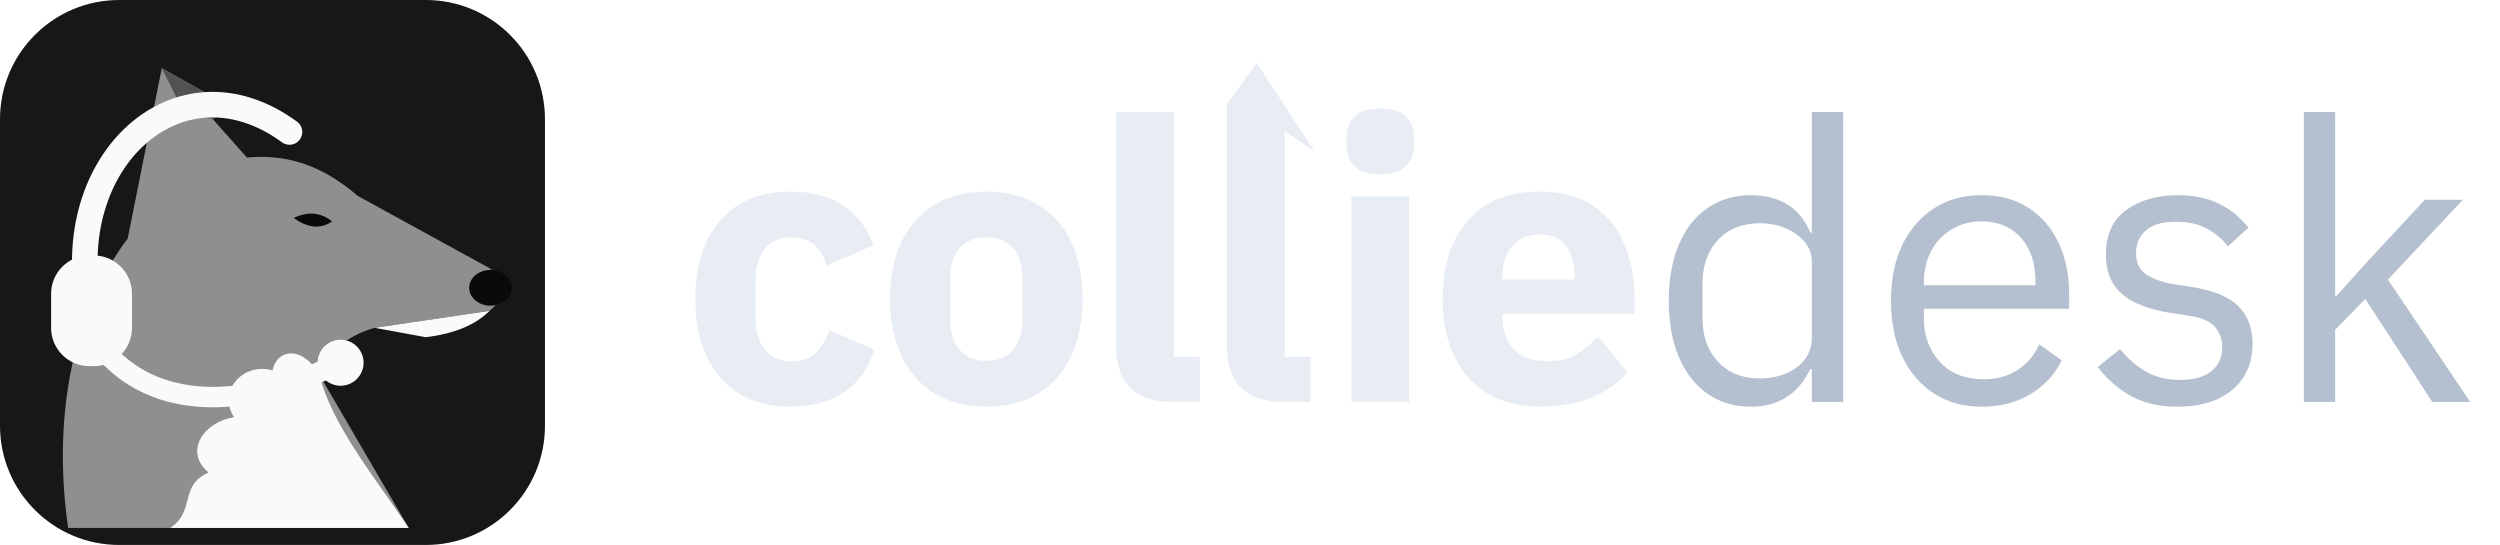
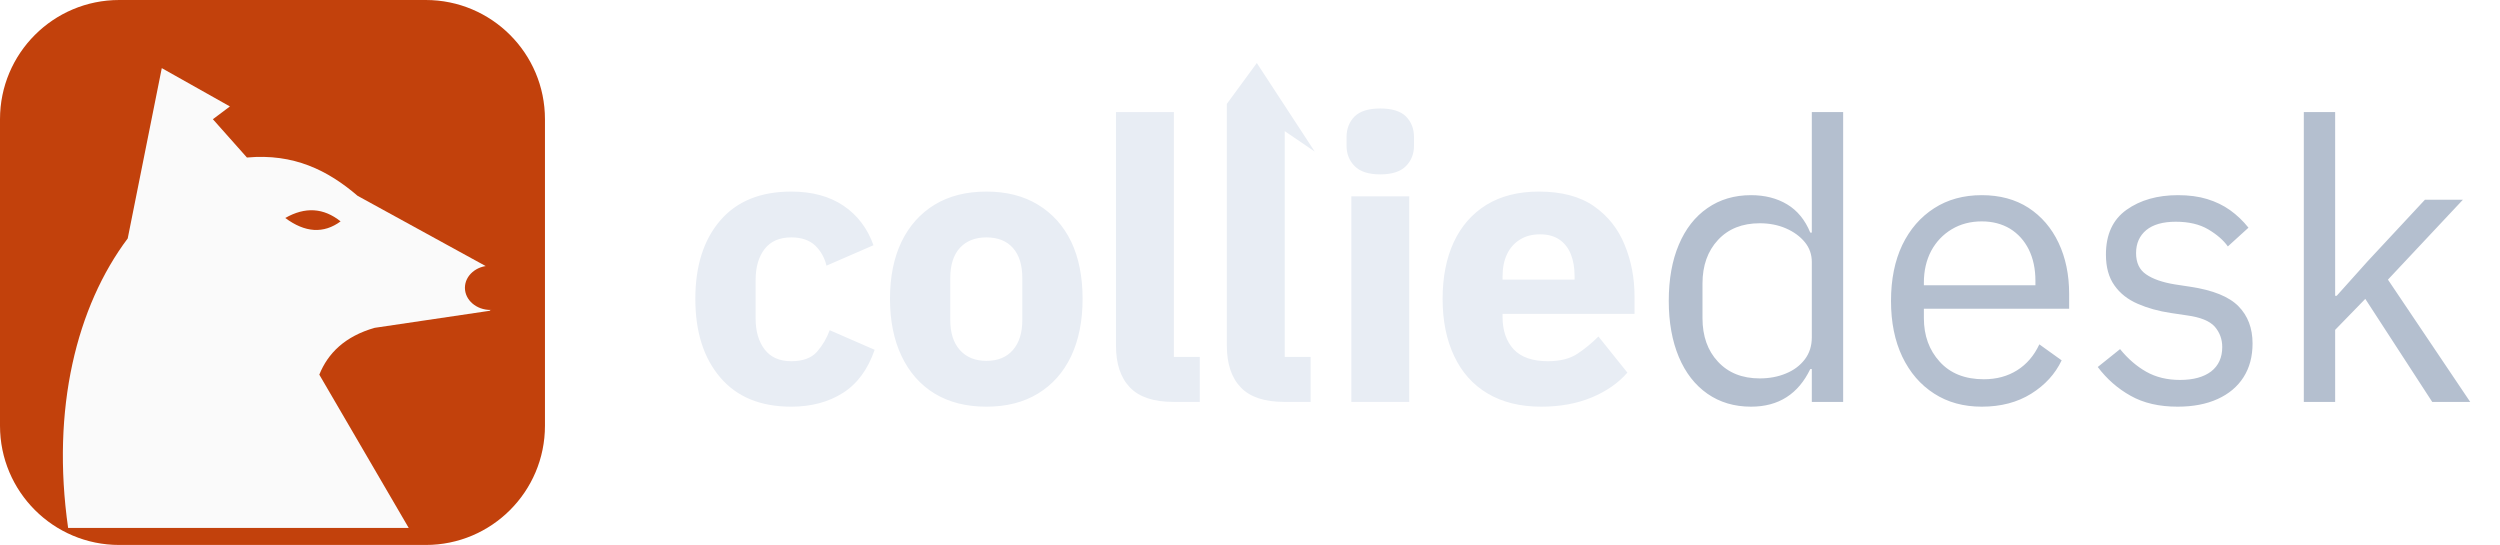
<svg xmlns="http://www.w3.org/2000/svg" viewBox="0 0 146.8 32" role="img" aria-label="Colliedesk">
-   <rect width="32" height="32" rx="7" fill="#171717" />
+   <rect width="32" height="32" rx="7" fill="#c2410c" />
  <g transform="scale(0.5)">
-     <path d="M8 62C6 48 9 36 15 28L19 8L27 12.5L25 14L29 18.5C34.5 18 38.5 20 42 23L57.5 31.5Q60.5 34 57.5 36.5L44 38.5C40.5 39.5 38.5 41.5 37.5 44L48 62Z" fill="#8f8f8f" />
-     <path d="M19 8L27 12.5L25 14L21.5 13Z" fill="#525252" />
-     <path d="M37.5 44C39 50 44 56 48 62H20C23 60 21 57 24.5 55.5C21.5 53 24 49.5 27.5 49C25.5 46 28.5 42.5 32 43.5C32.5 41 35.5 40.5 37.5 44Z" fill="#fafafa" />
-     <path d="M44 38.5L57.5 36.5Q55 39 50 39.6Z" fill="#fafafa" />
-     <path d="M34.5 25.6Q37 24.4 39 26Q37 27.4 34.5 25.6Z" fill="#0a0a0a" />
-     <ellipse cx="57.6" cy="33.8" rx="2.5" ry="2.1" fill="#0a0a0a" />
-     <path d="M10.5 36C7 19 21 6 34 15.5" fill="none" stroke="#fafafa" stroke-width="3" stroke-linecap="round" />
-     <rect x="6" y="30" width="9.5" height="13" rx="4.5" fill="#fafafa" />
-     <path d="M13 42C20 49 31 47 39 43" fill="none" stroke="#fafafa" stroke-width="2.4" stroke-linecap="round" />
-     <circle cx="40" cy="42.6" r="2.7" fill="#fafafa" />
+     <path d="M8 62C6 48 9 36 15 28L19 8L27 12.5L25 14L29 18.5C34.5 18 38.5 20 42 23L57.5 31.5Q60.5 34 57.5 36.5L44 38.5C40.5 39.5 38.5 41.5 37.5 44L48 62Z" fill="#fafafa" />
+     <path d="M33.5 25.6Q37 23.6 40 26Q37 28.2 33.5 25.6Z" fill="#c2410c" />
+     <ellipse cx="57.6" cy="33.8" rx="3" ry="2.6" fill="#c2410c" />
  </g>
  <path d="M46.46 23.88L46.46 23.88Q43.75 23.88 42.29 22.16Q40.83 20.45 40.83 17.55L40.83 17.55Q40.83 14.65 42.29 12.95Q43.75 11.25 46.46 11.25L46.46 11.25Q48.30 11.25 49.53 12.08Q50.76 12.91 51.29 14.40L51.29 14.40L48.53 15.60Q48.37 14.91 47.87 14.42Q47.36 13.94 46.46 13.94L46.46 13.94Q45.43 13.94 44.90 14.62Q44.37 15.30 44.37 16.45L44.37 16.45L44.37 18.70Q44.37 19.83 44.90 20.52Q45.43 21.21 46.46 21.21L46.46 21.21Q47.48 21.21 47.97 20.66Q48.46 20.10 48.72 19.39L48.72 19.39L51.36 20.54Q50.76 22.27 49.50 23.07Q48.23 23.88 46.46 23.88ZM57.92 23.88L57.92 23.88Q56.15 23.88 54.88 23.11Q53.62 22.34 52.94 20.91Q52.26 19.48 52.26 17.55L52.26 17.55Q52.26 15.60 52.94 14.19Q53.62 12.79 54.88 12.02Q56.15 11.25 57.92 11.25L57.92 11.25Q59.69 11.25 60.95 12.02Q62.22 12.79 62.90 14.19Q63.57 15.60 63.57 17.55L63.57 17.55Q63.57 19.48 62.90 20.91Q62.22 22.34 60.95 23.11Q59.69 23.88 57.92 23.88ZM57.92 21.19L57.92 21.19Q58.93 21.19 59.48 20.55Q60.03 19.92 60.03 18.79L60.03 18.79L60.03 16.33Q60.03 15.18 59.48 14.56Q58.93 13.94 57.92 13.94L57.92 13.94Q56.93 13.94 56.36 14.56Q55.80 15.18 55.80 16.33L55.80 16.33L55.80 18.79Q55.80 19.92 56.36 20.55Q56.93 21.19 57.92 21.19ZM70.45 20.96L70.45 23.60L68.91 23.60Q67.16 23.60 66.35 22.75Q65.53 21.90 65.53 20.29L65.53 20.29L65.53 6.58L68.93 6.58L68.93 20.96L70.45 20.96ZM76.96 20.96L76.96 23.60L75.42 23.60Q73.67 23.60 72.86 22.75Q72.04 21.90 72.04 20.29L72.04 6.10L73.80 3.70L77.20 8.90L75.44 7.70L75.44 20.96L76.96 20.96ZM81.05 10.24L81.05 10.24Q80.02 10.24 79.54 9.75Q79.07 9.27 79.07 8.56L79.07 8.56L79.07 8.05Q79.07 7.32 79.54 6.84Q80.02 6.37 81.05 6.37L81.05 6.37Q82.08 6.37 82.56 6.84Q83.03 7.32 83.03 8.05L83.03 8.05L83.03 8.56Q83.03 9.27 82.56 9.75Q82.08 10.24 81.05 10.24ZM82.75 23.60L79.35 23.60L79.35 11.53L82.75 11.53L82.75 23.60ZM90.50 23.88L90.50 23.88Q88.66 23.88 87.36 23.11Q86.06 22.34 85.39 20.91Q84.71 19.48 84.71 17.55L84.71 17.55Q84.71 15.64 85.36 14.23Q86.02 12.81 87.28 12.03Q88.55 11.25 90.36 11.25L90.36 11.25Q92.37 11.25 93.60 12.11Q94.83 12.97 95.40 14.38Q95.98 15.78 95.98 17.41L95.98 17.41L95.98 18.43L88.23 18.43L88.23 18.61Q88.23 19.80 88.88 20.51Q89.54 21.21 90.89 21.21L90.89 21.21Q91.97 21.21 92.63 20.77Q93.29 20.33 93.86 19.76L93.86 19.76L95.56 21.88Q94.76 22.80 93.46 23.34Q92.16 23.88 90.50 23.88ZM90.43 13.76L90.43 13.76Q89.74 13.76 89.25 14.07Q88.75 14.38 88.49 14.93Q88.23 15.48 88.23 16.24L88.23 16.24L88.23 16.42L92.46 16.42L92.46 16.22Q92.46 15.48 92.24 14.93Q92.02 14.38 91.57 14.07Q91.12 13.76 90.43 13.76Z" fill="#e8edf4" />
  <path d="M108.23 23.60L106.39 23.60L106.39 21.67L106.30 21.67Q105.77 22.77 104.91 23.32Q104.04 23.88 102.82 23.88L102.82 23.88Q101.35 23.88 100.26 23.12Q99.17 22.36 98.58 20.96Q97.99 19.55 97.99 17.67L97.99 17.67Q97.99 15.76 98.58 14.37Q99.17 12.97 100.26 12.22Q101.35 11.46 102.82 11.46L102.82 11.46Q104.04 11.46 104.94 12.00Q105.84 12.54 106.30 13.66L106.30 13.66L106.39 13.66L106.39 6.58L108.23 6.58L108.23 23.60ZM103.33 22.22L103.33 22.22Q104.18 22.22 104.87 21.93Q105.56 21.65 105.98 21.10Q106.39 20.56 106.39 19.80L106.39 19.80L106.39 15.39Q106.39 14.72 105.98 14.22Q105.56 13.71 104.87 13.41Q104.18 13.11 103.33 13.11L103.33 13.11Q101.79 13.11 100.88 14.09Q99.97 15.07 99.97 16.65L99.97 16.65L99.97 18.68Q99.97 20.27 100.88 21.24Q101.79 22.22 103.33 22.22ZM116.37 23.88L116.37 23.88Q114.76 23.88 113.57 23.11Q112.37 22.34 111.70 20.94Q111.04 19.55 111.04 17.67L111.04 17.67Q111.04 15.78 111.70 14.39Q112.37 13.00 113.57 12.23Q114.76 11.46 116.37 11.46L116.37 11.46Q117.96 11.46 119.11 12.20Q120.26 12.95 120.88 14.26Q121.50 15.57 121.50 17.25L121.50 17.25L121.50 18.13L112.97 18.13L112.97 18.68Q112.97 20.22 113.90 21.24Q114.83 22.27 116.49 22.27L116.49 22.27Q117.61 22.27 118.45 21.74Q119.29 21.21 119.75 20.22L119.75 20.22L121.06 21.16Q120.49 22.36 119.27 23.12Q118.05 23.88 116.37 23.88ZM116.37 13.00L116.37 13.00Q115.38 13.00 114.61 13.46Q113.84 13.92 113.40 14.73Q112.97 15.55 112.97 16.59L112.97 16.59L112.97 16.75L119.52 16.75L119.52 16.49Q119.52 15.44 119.13 14.65Q118.74 13.87 118.03 13.43Q117.31 13.00 116.37 13.00ZM127.87 23.88L127.87 23.88Q126.24 23.88 125.11 23.24Q123.98 22.61 123.18 21.55L123.18 21.55L124.49 20.50Q125.18 21.35 126.03 21.83Q126.88 22.31 128.01 22.31L128.01 22.31Q129.18 22.31 129.84 21.81Q130.49 21.30 130.49 20.38L130.49 20.38Q130.49 19.69 130.05 19.18Q129.60 18.68 128.42 18.52L128.42 18.52L127.48 18.38Q126.40 18.22 125.53 17.84Q124.65 17.46 124.16 16.76Q123.66 16.06 123.66 14.95L123.66 14.95Q123.66 13.18 124.87 12.32Q126.08 11.46 127.89 11.46L127.89 11.46Q128.86 11.46 129.61 11.69Q130.36 11.92 130.95 12.34Q131.55 12.77 132.03 13.37L132.03 13.37L130.82 14.47Q130.43 13.92 129.67 13.47Q128.91 13.02 127.76 13.02L127.76 13.02Q126.63 13.02 126.03 13.51Q125.43 14.01 125.43 14.86L125.43 14.86Q125.43 15.71 126.02 16.11Q126.61 16.52 127.71 16.70L127.71 16.70L128.63 16.84Q130.61 17.14 131.44 17.98Q132.27 18.82 132.27 20.17L132.27 20.17Q132.27 21.32 131.74 22.15Q131.21 22.98 130.22 23.43Q129.23 23.88 127.87 23.88ZM137.12 23.60L135.28 23.60L135.28 6.58L137.12 6.58L137.12 17.37L137.21 17.37L139.03 15.34L142.39 11.73L144.62 11.73L140.22 16.42L145.05 23.60L142.82 23.60L138.89 17.55L137.12 19.37L137.12 23.60Z" fill="#b4bfcf" />
</svg>
